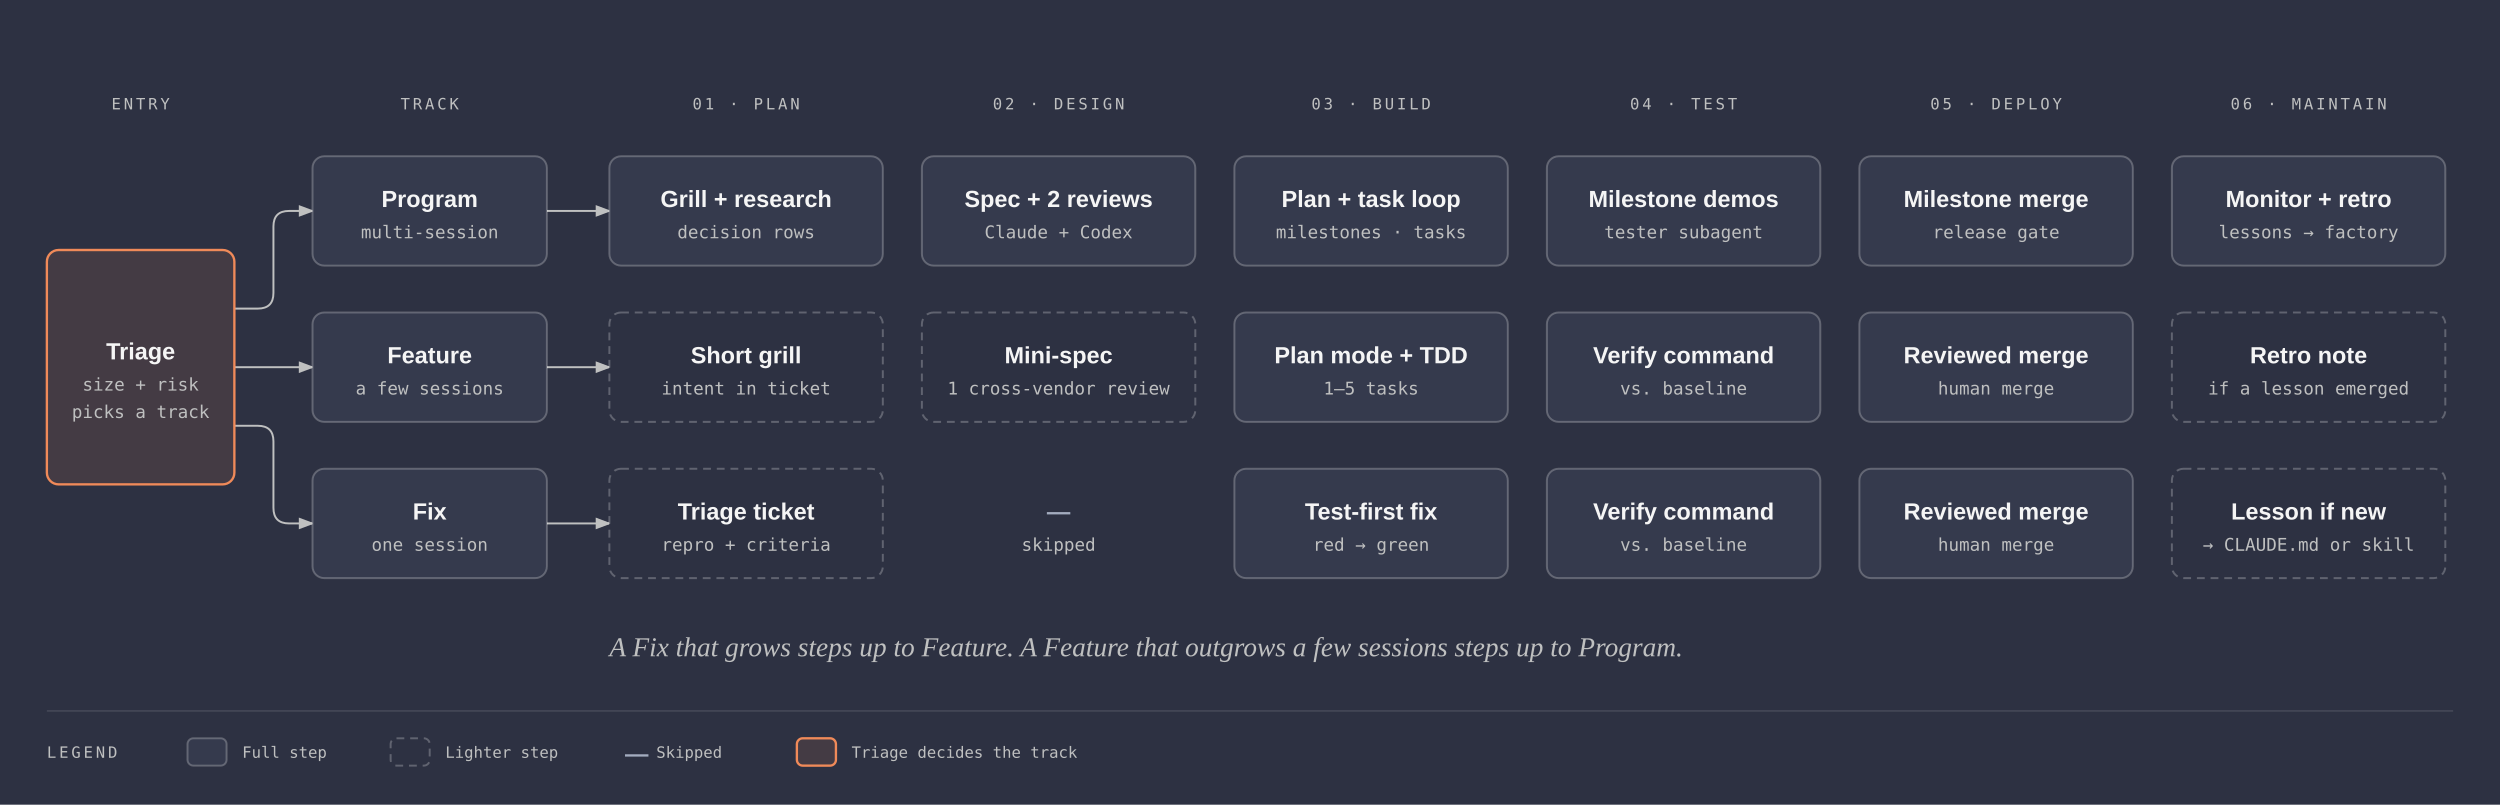
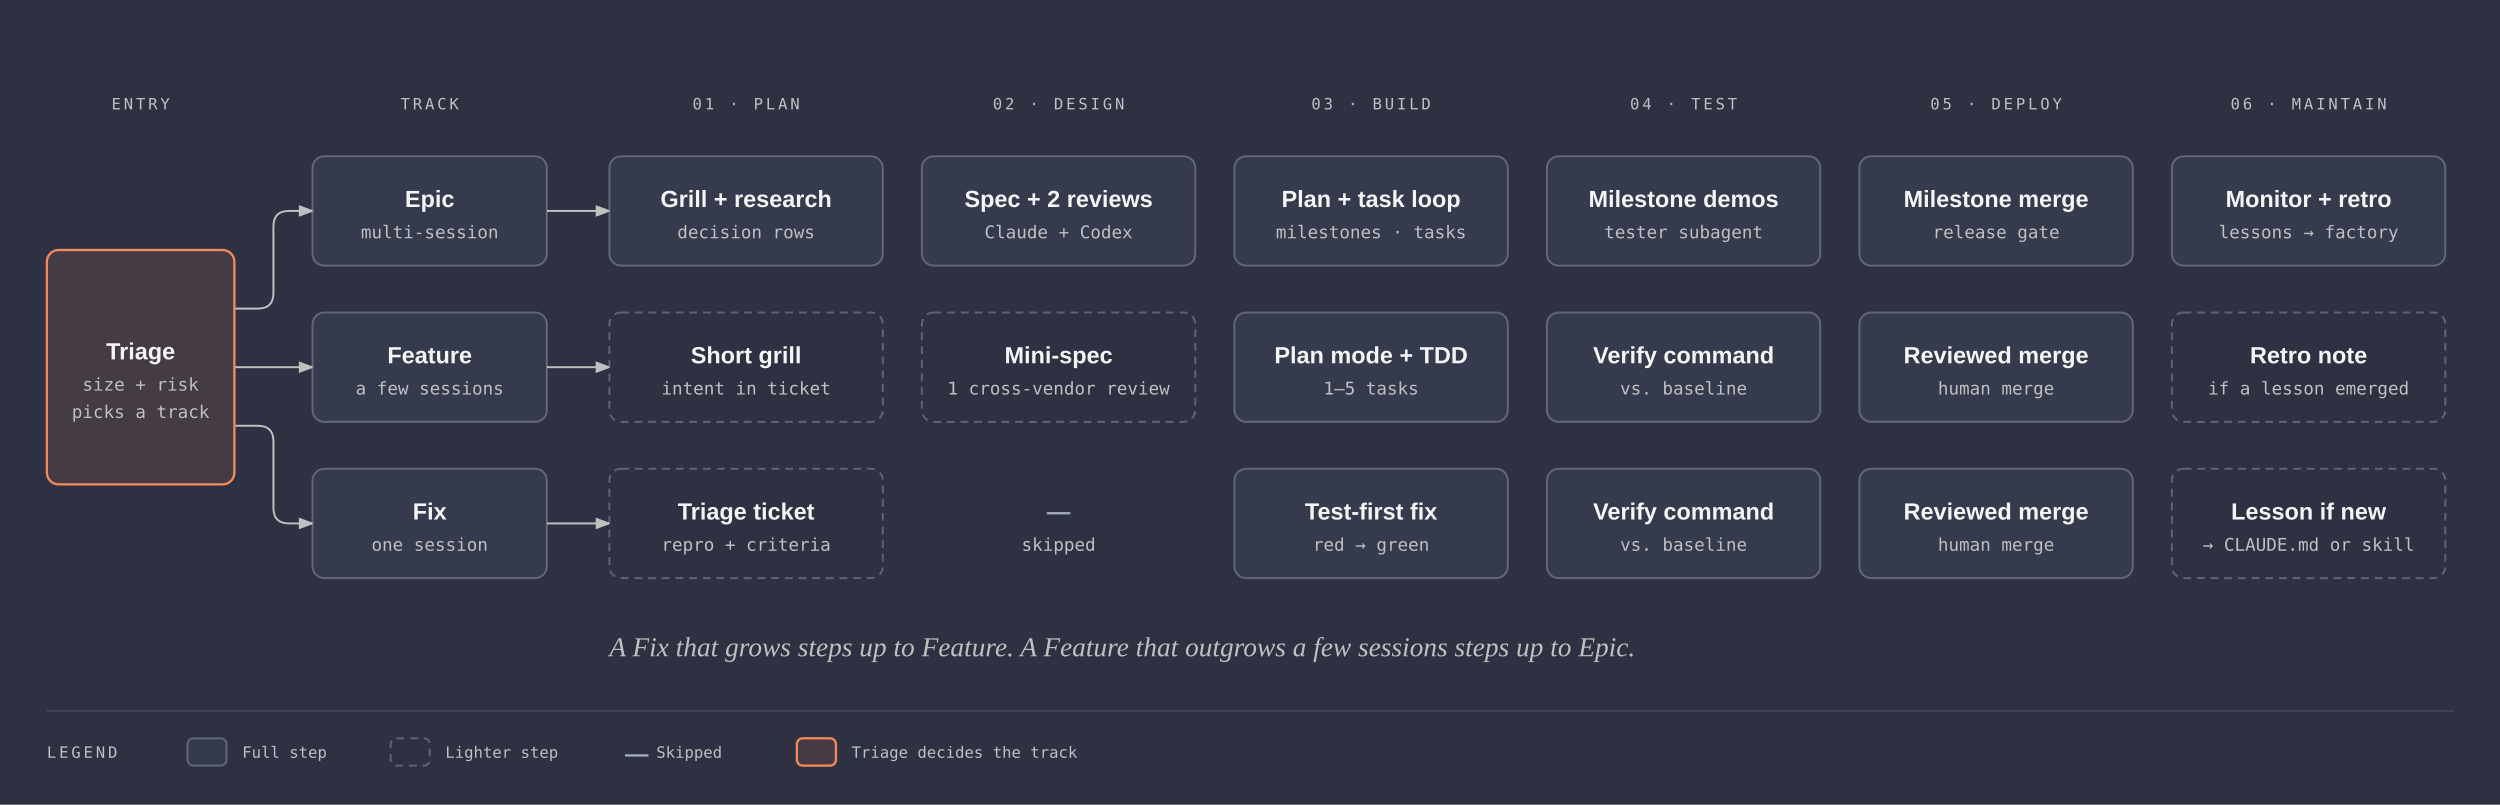
<svg xmlns="http://www.w3.org/2000/svg" viewBox="0 0 1280 412" width="1280" height="412" role="img" aria-labelledby="tracks-dark-title tracks-dark-desc">
  <style>
  .bg { fill: #2d3142; }
  .mask { fill: #2d3142; }
  .node { fill: #353a4d; stroke: rgba(245,245,245,0.26); stroke-width: 1; }
  .node-light { fill: #2d3142; stroke: rgba(245,245,245,0.26); stroke-width: 1; stroke-dasharray: 4 3; }
  .focal { fill: rgba(240,138,89,0.12); stroke: #f08a59; stroke-width: 1.2; }
  .sec { fill: rgba(240,138,89,0.06); stroke: rgba(240,138,89,0.6); stroke-width: 1; stroke-dasharray: 4 4; }
  .tag { fill: none; stroke: rgba(245,245,245,0.26); stroke-width: 0.8; }
  .tag-accent { fill: none; stroke: #f08a59; stroke-width: 0.8; }
  .edge { fill: none; stroke: #bfc0c0; stroke-width: 1; }
  .edge-dash { fill: none; stroke: #bfc0c0; stroke-width: 1; stroke-dasharray: 5 4; }
  .hair { stroke: rgba(245,245,245,0.12); stroke-width: 0.8; }
  .mk { fill: #bfc0c0; }
  .t-name { fill: #f5f5f5; font-family: 'Geist', 'Segoe UI', 'Helvetica Neue', Arial, sans-serif; font-weight: 600; font-size: 12px; }
  .t-head { fill: #f5f5f5; font-family: 'Geist', 'Segoe UI', 'Helvetica Neue', Arial, sans-serif; font-weight: 600; font-size: 14px; }
  .t-sub { fill: #bfc0c0; font-family: 'Geist Mono', 'Cascadia Mono', Consolas, Menlo, monospace; font-size: 9px; }
  .t-code { fill: #f5f5f5; font-family: 'Geist Mono', 'Cascadia Mono', Consolas, Menlo, monospace; font-size: 9px; }
  .t-eyebrow { fill: #bfc0c0; font-family: 'Geist Mono', 'Cascadia Mono', Consolas, Menlo, monospace; font-size: 8px; font-weight: 500; letter-spacing: 0.18em; }
  .t-tag { fill: #bfc0c0; font-family: 'Geist Mono', 'Cascadia Mono', Consolas, Menlo, monospace; font-size: 7px; letter-spacing: 0.08em; }
  .t-tag-accent { fill: #f08a59; font-family: 'Geist Mono', 'Cascadia Mono', Consolas, Menlo, monospace; font-size: 7px; letter-spacing: 0.08em; }
  .t-label { fill: #a3acbf; font-family: 'Geist Mono', 'Cascadia Mono', Consolas, Menlo, monospace; font-size: 8px; letter-spacing: 0.06em; }
  .t-legend { fill: #bfc0c0; font-family: 'Geist Mono', 'Cascadia Mono', Consolas, Menlo, monospace; font-size: 8px; }
  .t-callout { fill: #bfc0c0; font-family: 'Instrument Serif', Georgia, 'Times New Roman', serif; font-style: italic; font-size: 14px; }
  .t-skip { fill: #a3acbf; font-family: 'Geist', 'Segoe UI', 'Helvetica Neue', Arial, sans-serif; font-weight: 600; font-size: 12px; }
  </style>
  <defs>
    <marker id="tr-arrow" markerWidth="8" markerHeight="6" refX="7" refY="3" orient="auto">
      <polygon class="mk" points="0 0, 8 3, 0 6" />
    </marker>
  </defs>
  <rect class="bg" width="1280" height="412" />
  <path class="edge" d="M120,158 H132 Q140,158 140,150 V116 Q140,108 148,108 H160" marker-end="url(#tr-arrow)" />
  <path class="edge" d="M120,188 H160" marker-end="url(#tr-arrow)" />
  <path class="edge" d="M120,218 H132 Q140,218 140,226 V260 Q140,268 148,268 H160" marker-end="url(#tr-arrow)" />
  <path class="edge" d="M280,108 H312" marker-end="url(#tr-arrow)" />
  <path class="edge" d="M280,188 H312" marker-end="url(#tr-arrow)" />
  <path class="edge" d="M280,268 H312" marker-end="url(#tr-arrow)" />
  <text class="t-eyebrow" x="72" y="56" text-anchor="middle">ENTRY</text>
  <text class="t-eyebrow" x="220" y="56" text-anchor="middle">TRACK</text>
  <text class="t-eyebrow" x="382" y="56" text-anchor="middle">01 · PLAN</text>
  <text class="t-eyebrow" x="542" y="56" text-anchor="middle">02 · DESIGN</text>
  <text class="t-eyebrow" x="702" y="56" text-anchor="middle">03 · BUILD</text>
  <text class="t-eyebrow" x="862" y="56" text-anchor="middle">04 · TEST</text>
  <text class="t-eyebrow" x="1022" y="56" text-anchor="middle">05 · DEPLOY</text>
  <text class="t-eyebrow" x="1182" y="56" text-anchor="middle">06 · MAINTAIN</text>
  <rect class="mask" x="24" y="128" width="96" height="120" rx="6" />
  <rect class="focal" x="24" y="128" width="96" height="120" rx="6" />
  <text class="t-name" x="72" y="184" text-anchor="middle">Triage</text>
  <text class="t-sub" x="72" y="200" text-anchor="middle">size + risk</text>
  <text class="t-sub" x="72" y="214" text-anchor="middle">picks a track</text>
  <rect class="node" x="160" y="80" width="120" height="56" rx="6" />
-   <text class="t-name" x="220" y="106" text-anchor="middle">Program</text>
+   <text class="t-name" x="220" y="106" text-anchor="middle">Epic</text>
  <text class="t-sub" x="220" y="122" text-anchor="middle">multi-session</text>
  <rect class="node" x="160" y="160" width="120" height="56" rx="6" />
  <text class="t-name" x="220" y="186" text-anchor="middle">Feature</text>
  <text class="t-sub" x="220" y="202" text-anchor="middle">a few sessions</text>
  <rect class="node" x="160" y="240" width="120" height="56" rx="6" />
  <text class="t-name" x="220" y="266" text-anchor="middle">Fix</text>
  <text class="t-sub" x="220" y="282" text-anchor="middle">one session</text>
  <rect class="node" x="312" y="80" width="140" height="56" rx="6" />
  <text class="t-name" x="382" y="106" text-anchor="middle">Grill + research</text>
  <text class="t-sub" x="382" y="122" text-anchor="middle">decision rows</text>
  <rect class="node" x="472" y="80" width="140" height="56" rx="6" />
  <text class="t-name" x="542" y="106" text-anchor="middle">Spec + 2 reviews</text>
  <text class="t-sub" x="542" y="122" text-anchor="middle">Claude + Codex</text>
  <rect class="node" x="632" y="80" width="140" height="56" rx="6" />
  <text class="t-name" x="702" y="106" text-anchor="middle">Plan + task loop</text>
  <text class="t-sub" x="702" y="122" text-anchor="middle">milestones · tasks</text>
  <rect class="node" x="792" y="80" width="140" height="56" rx="6" />
  <text class="t-name" x="862" y="106" text-anchor="middle">Milestone demos</text>
  <text class="t-sub" x="862" y="122" text-anchor="middle">tester subagent</text>
  <rect class="node" x="952" y="80" width="140" height="56" rx="6" />
  <text class="t-name" x="1022" y="106" text-anchor="middle">Milestone merge</text>
  <text class="t-sub" x="1022" y="122" text-anchor="middle">release gate</text>
  <rect class="node" x="1112" y="80" width="140" height="56" rx="6" />
  <text class="t-name" x="1182" y="106" text-anchor="middle">Monitor + retro</text>
  <text class="t-sub" x="1182" y="122" text-anchor="middle">lessons → factory</text>
  <rect class="node-light" x="312" y="160" width="140" height="56" rx="6" />
  <text class="t-name" x="382" y="186" text-anchor="middle">Short grill</text>
  <text class="t-sub" x="382" y="202" text-anchor="middle">intent in ticket</text>
  <rect class="node-light" x="472" y="160" width="140" height="56" rx="6" />
  <text class="t-name" x="542" y="186" text-anchor="middle">Mini-spec</text>
  <text class="t-sub" x="542" y="202" text-anchor="middle">1 cross-vendor review</text>
  <rect class="node" x="632" y="160" width="140" height="56" rx="6" />
  <text class="t-name" x="702" y="186" text-anchor="middle">Plan mode + TDD</text>
  <text class="t-sub" x="702" y="202" text-anchor="middle">1–5 tasks</text>
  <rect class="node" x="792" y="160" width="140" height="56" rx="6" />
  <text class="t-name" x="862" y="186" text-anchor="middle">Verify command</text>
  <text class="t-sub" x="862" y="202" text-anchor="middle">vs. baseline</text>
  <rect class="node" x="952" y="160" width="140" height="56" rx="6" />
  <text class="t-name" x="1022" y="186" text-anchor="middle">Reviewed merge</text>
  <text class="t-sub" x="1022" y="202" text-anchor="middle">human merge</text>
  <rect class="node-light" x="1112" y="160" width="140" height="56" rx="6" />
  <text class="t-name" x="1182" y="186" text-anchor="middle">Retro note</text>
  <text class="t-sub" x="1182" y="202" text-anchor="middle">if a lesson emerged</text>
  <rect class="node-light" x="312" y="240" width="140" height="56" rx="6" />
  <text class="t-name" x="382" y="266" text-anchor="middle">Triage ticket</text>
  <text class="t-sub" x="382" y="282" text-anchor="middle">repro + criteria</text>
  <text class="t-skip" x="542" y="266" text-anchor="middle">—</text>
  <text class="t-sub" x="542" y="282" text-anchor="middle">skipped</text>
  <rect class="node" x="632" y="240" width="140" height="56" rx="6" />
  <text class="t-name" x="702" y="266" text-anchor="middle">Test-first fix</text>
  <text class="t-sub" x="702" y="282" text-anchor="middle">red → green</text>
  <rect class="node" x="792" y="240" width="140" height="56" rx="6" />
  <text class="t-name" x="862" y="266" text-anchor="middle">Verify command</text>
  <text class="t-sub" x="862" y="282" text-anchor="middle">vs. baseline</text>
  <rect class="node" x="952" y="240" width="140" height="56" rx="6" />
  <text class="t-name" x="1022" y="266" text-anchor="middle">Reviewed merge</text>
  <text class="t-sub" x="1022" y="282" text-anchor="middle">human merge</text>
  <rect class="node-light" x="1112" y="240" width="140" height="56" rx="6" />
  <text class="t-name" x="1182" y="266" text-anchor="middle">Lesson if new</text>
  <text class="t-sub" x="1182" y="282" text-anchor="middle">→ CLAUDE.md or skill</text>
-   <text class="t-callout" x="312" y="336">A Fix that grows steps up to Feature. A Feature that outgrows a few sessions steps up to Program.</text>
+   <text class="t-callout" x="312" y="336">A Fix that grows steps up to Feature. A Feature that outgrows a few sessions steps up to Epic.</text>
  <line class="hair" x1="24" y1="364" x2="1256" y2="364" />
  <text class="t-eyebrow" x="24" y="388">LEGEND</text>
  <rect class="node" x="96" y="378" width="20" height="14" rx="3" />
  <text class="t-legend" x="124" y="388">Full step</text>
  <rect class="node-light" x="200" y="378" width="20" height="14" rx="3" />
  <text class="t-legend" x="228" y="388">Lighter step</text>
  <text class="t-skip" x="320" y="390">—</text>
  <text class="t-legend" x="336" y="388">Skipped</text>
  <rect class="mask" x="408" y="378" width="20" height="14" rx="3" />
  <rect class="focal" x="408" y="378" width="20" height="14" rx="3" />
  <text class="t-legend" x="436" y="388">Triage decides the track</text>
</svg>
